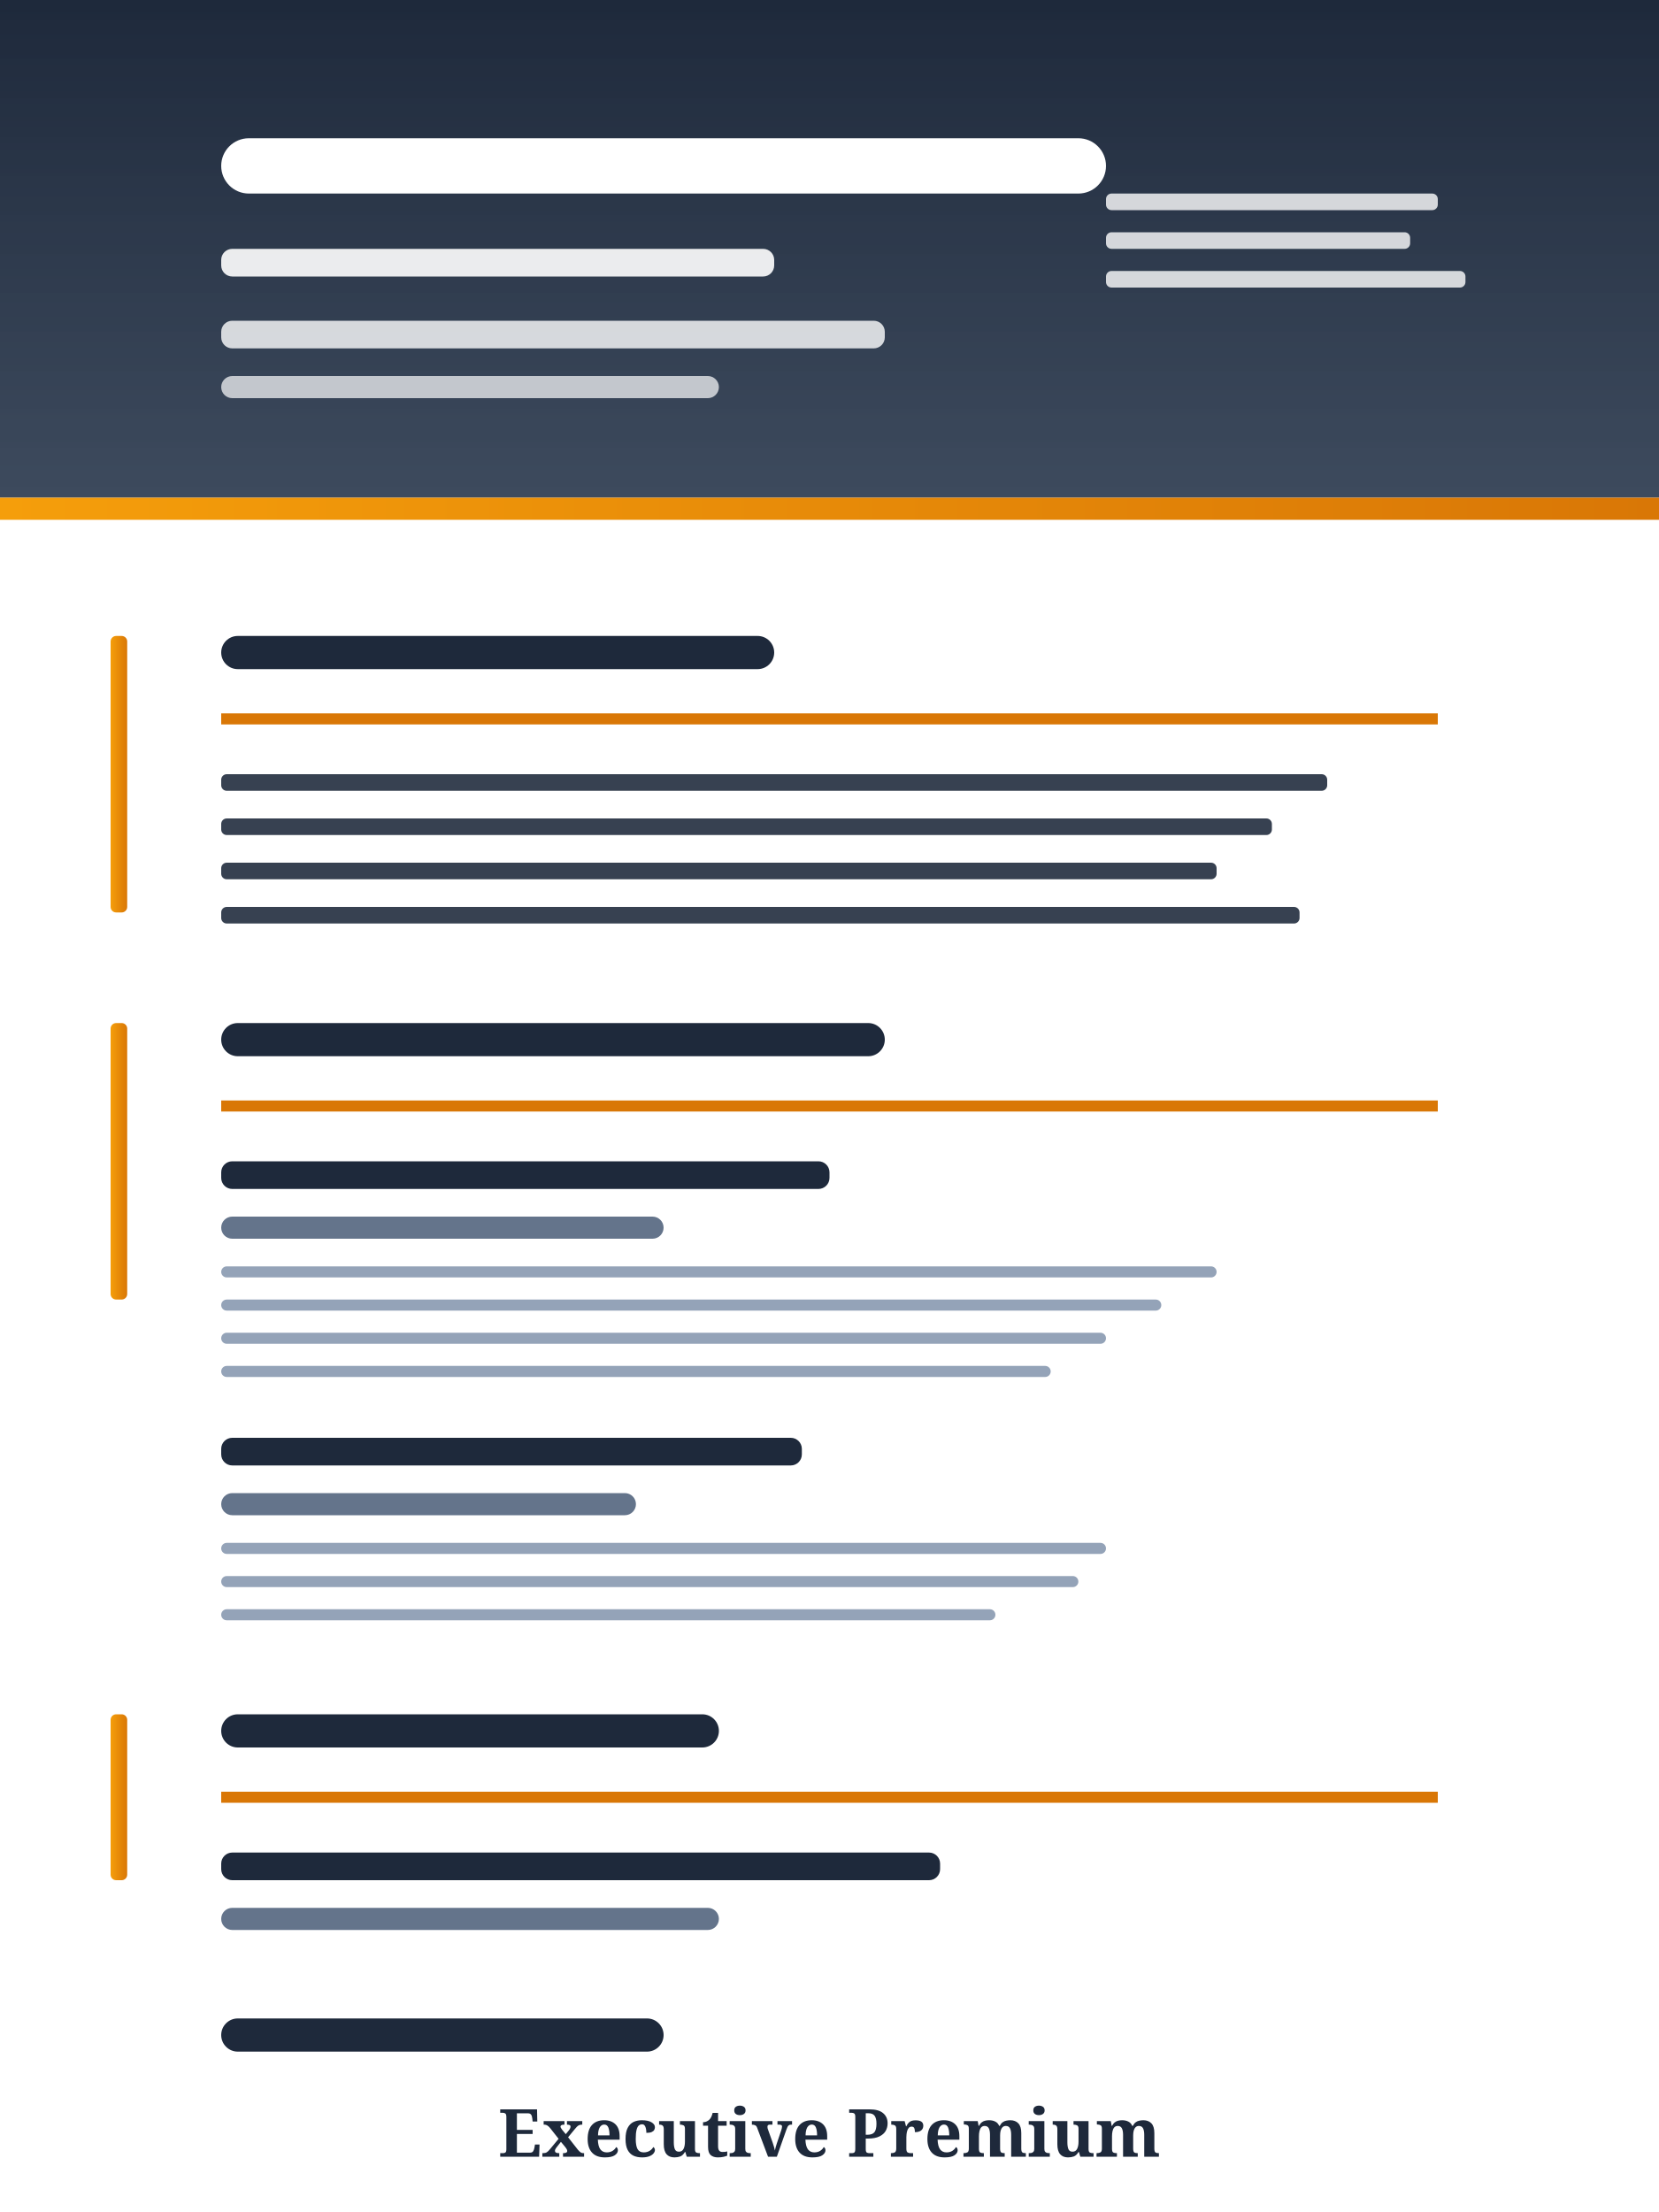
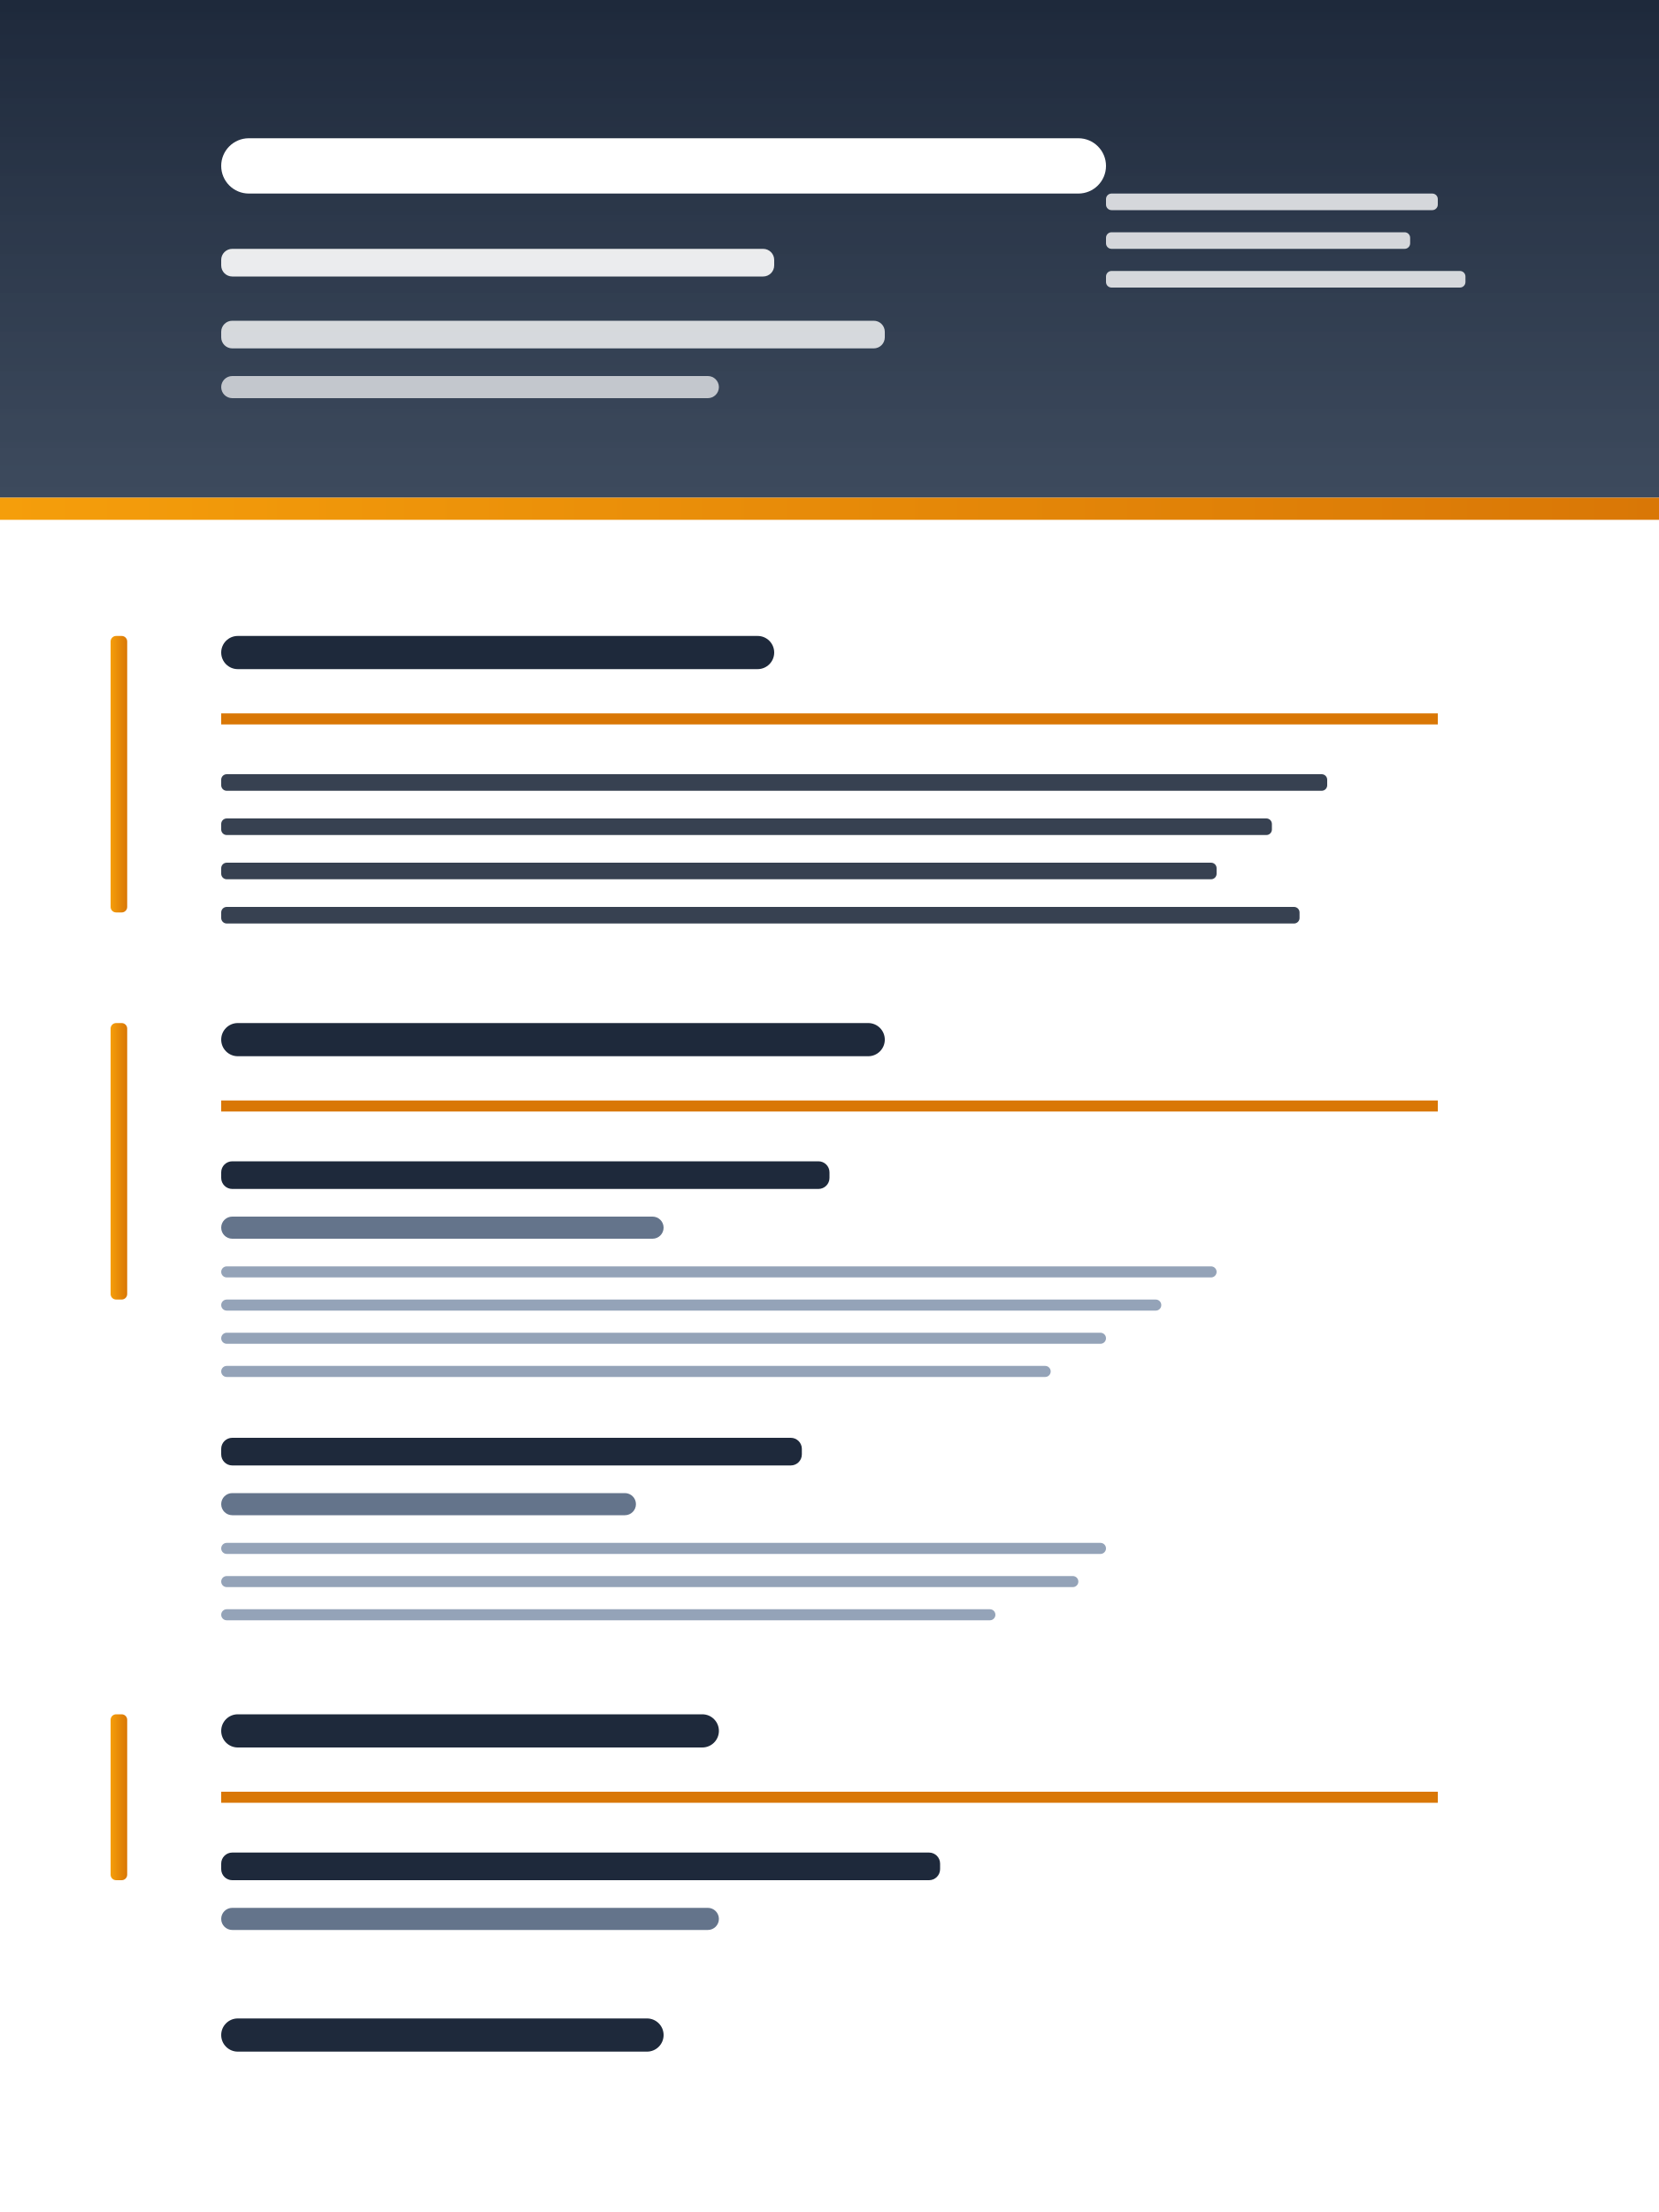
<svg xmlns="http://www.w3.org/2000/svg" width="300" height="400" viewBox="0 0 300 400" fill="none">
  <defs>
    <linearGradient id="executiveGradient" x1="0%" y1="0%" x2="0%" y2="100%">
      <stop offset="0%" style="stop-color:#1e293b;stop-opacity:1" />
      <stop offset="100%" style="stop-color:#334155;stop-opacity:0.95" />
    </linearGradient>
    <linearGradient id="goldAccent" x1="0%" y1="0%" x2="100%" y2="0%">
      <stop offset="0%" style="stop-color:#f59e0b" />
      <stop offset="100%" style="stop-color:#d97706" />
    </linearGradient>
  </defs>
  <rect width="300" height="400" fill="white" />
  <rect x="0" y="0" width="300" height="90" fill="url(#executiveGradient)" />
  <rect x="0" y="90" width="300" height="4" fill="url(#goldAccent)" />
  <rect x="40" y="25" width="160" height="10" fill="white" rx="5" />
  <rect x="40" y="45" width="100" height="5" fill="rgba(255,255,255,0.9)" rx="2" />
  <rect x="40" y="58" width="120" height="5" fill="rgba(255,255,255,0.8)" rx="2" />
  <rect x="40" y="68" width="90" height="4" fill="rgba(255,255,255,0.7)" rx="2" />
  <rect x="200" y="35" width="60" height="3" fill="rgba(255,255,255,0.8)" rx="1" />
  <rect x="200" y="42" width="55" height="3" fill="rgba(255,255,255,0.8)" rx="1" />
  <rect x="200" y="49" width="65" height="3" fill="rgba(255,255,255,0.8)" rx="1" />
  <rect x="40" y="115" width="100" height="6" fill="#1e293b" rx="3" />
  <line x1="40" y1="130" x2="260" y2="130" stroke="#d97706" stroke-width="2" />
  <rect x="40" y="140" width="200" height="3" fill="#374151" rx="1" />
  <rect x="40" y="148" width="190" height="3" fill="#374151" rx="1" />
  <rect x="40" y="156" width="180" height="3" fill="#374151" rx="1" />
  <rect x="40" y="164" width="195" height="3" fill="#374151" rx="1" />
  <rect x="40" y="185" width="120" height="6" fill="#1e293b" rx="3" />
  <line x1="40" y1="200" x2="260" y2="200" stroke="#d97706" stroke-width="2" />
  <rect x="40" y="210" width="110" height="5" fill="#1e293b" rx="2" />
  <rect x="40" y="220" width="80" height="4" fill="#64748b" rx="2" />
  <rect x="40" y="229" width="180" height="2" fill="#94a3b8" rx="1" />
  <rect x="40" y="235" width="170" height="2" fill="#94a3b8" rx="1" />
  <rect x="40" y="241" width="160" height="2" fill="#94a3b8" rx="1" />
  <rect x="40" y="247" width="150" height="2" fill="#94a3b8" rx="1" />
  <rect x="40" y="260" width="105" height="5" fill="#1e293b" rx="2" />
  <rect x="40" y="270" width="75" height="4" fill="#64748b" rx="2" />
  <rect x="40" y="279" width="160" height="2" fill="#94a3b8" rx="1" />
  <rect x="40" y="285" width="155" height="2" fill="#94a3b8" rx="1" />
  <rect x="40" y="291" width="140" height="2" fill="#94a3b8" rx="1" />
  <rect x="40" y="310" width="90" height="6" fill="#1e293b" rx="3" />
  <line x1="40" y1="325" x2="260" y2="325" stroke="#d97706" stroke-width="2" />
  <rect x="40" y="335" width="130" height="5" fill="#1e293b" rx="2" />
  <rect x="40" y="345" width="90" height="4" fill="#64748b" rx="2" />
  <rect x="40" y="365" width="80" height="6" fill="#1e293b" rx="3" />
  <rect x="20" y="115" width="3" height="50" fill="url(#goldAccent)" rx="1" />
  <rect x="20" y="185" width="3" height="50" fill="url(#goldAccent)" rx="1" />
  <rect x="20" y="310" width="3" height="30" fill="url(#goldAccent)" rx="1" />
-   <text x="150" y="390" text-anchor="middle" font-family="serif" font-size="12" fill="#1e293b" font-weight="bold">Executive Premium</text>
</svg>
